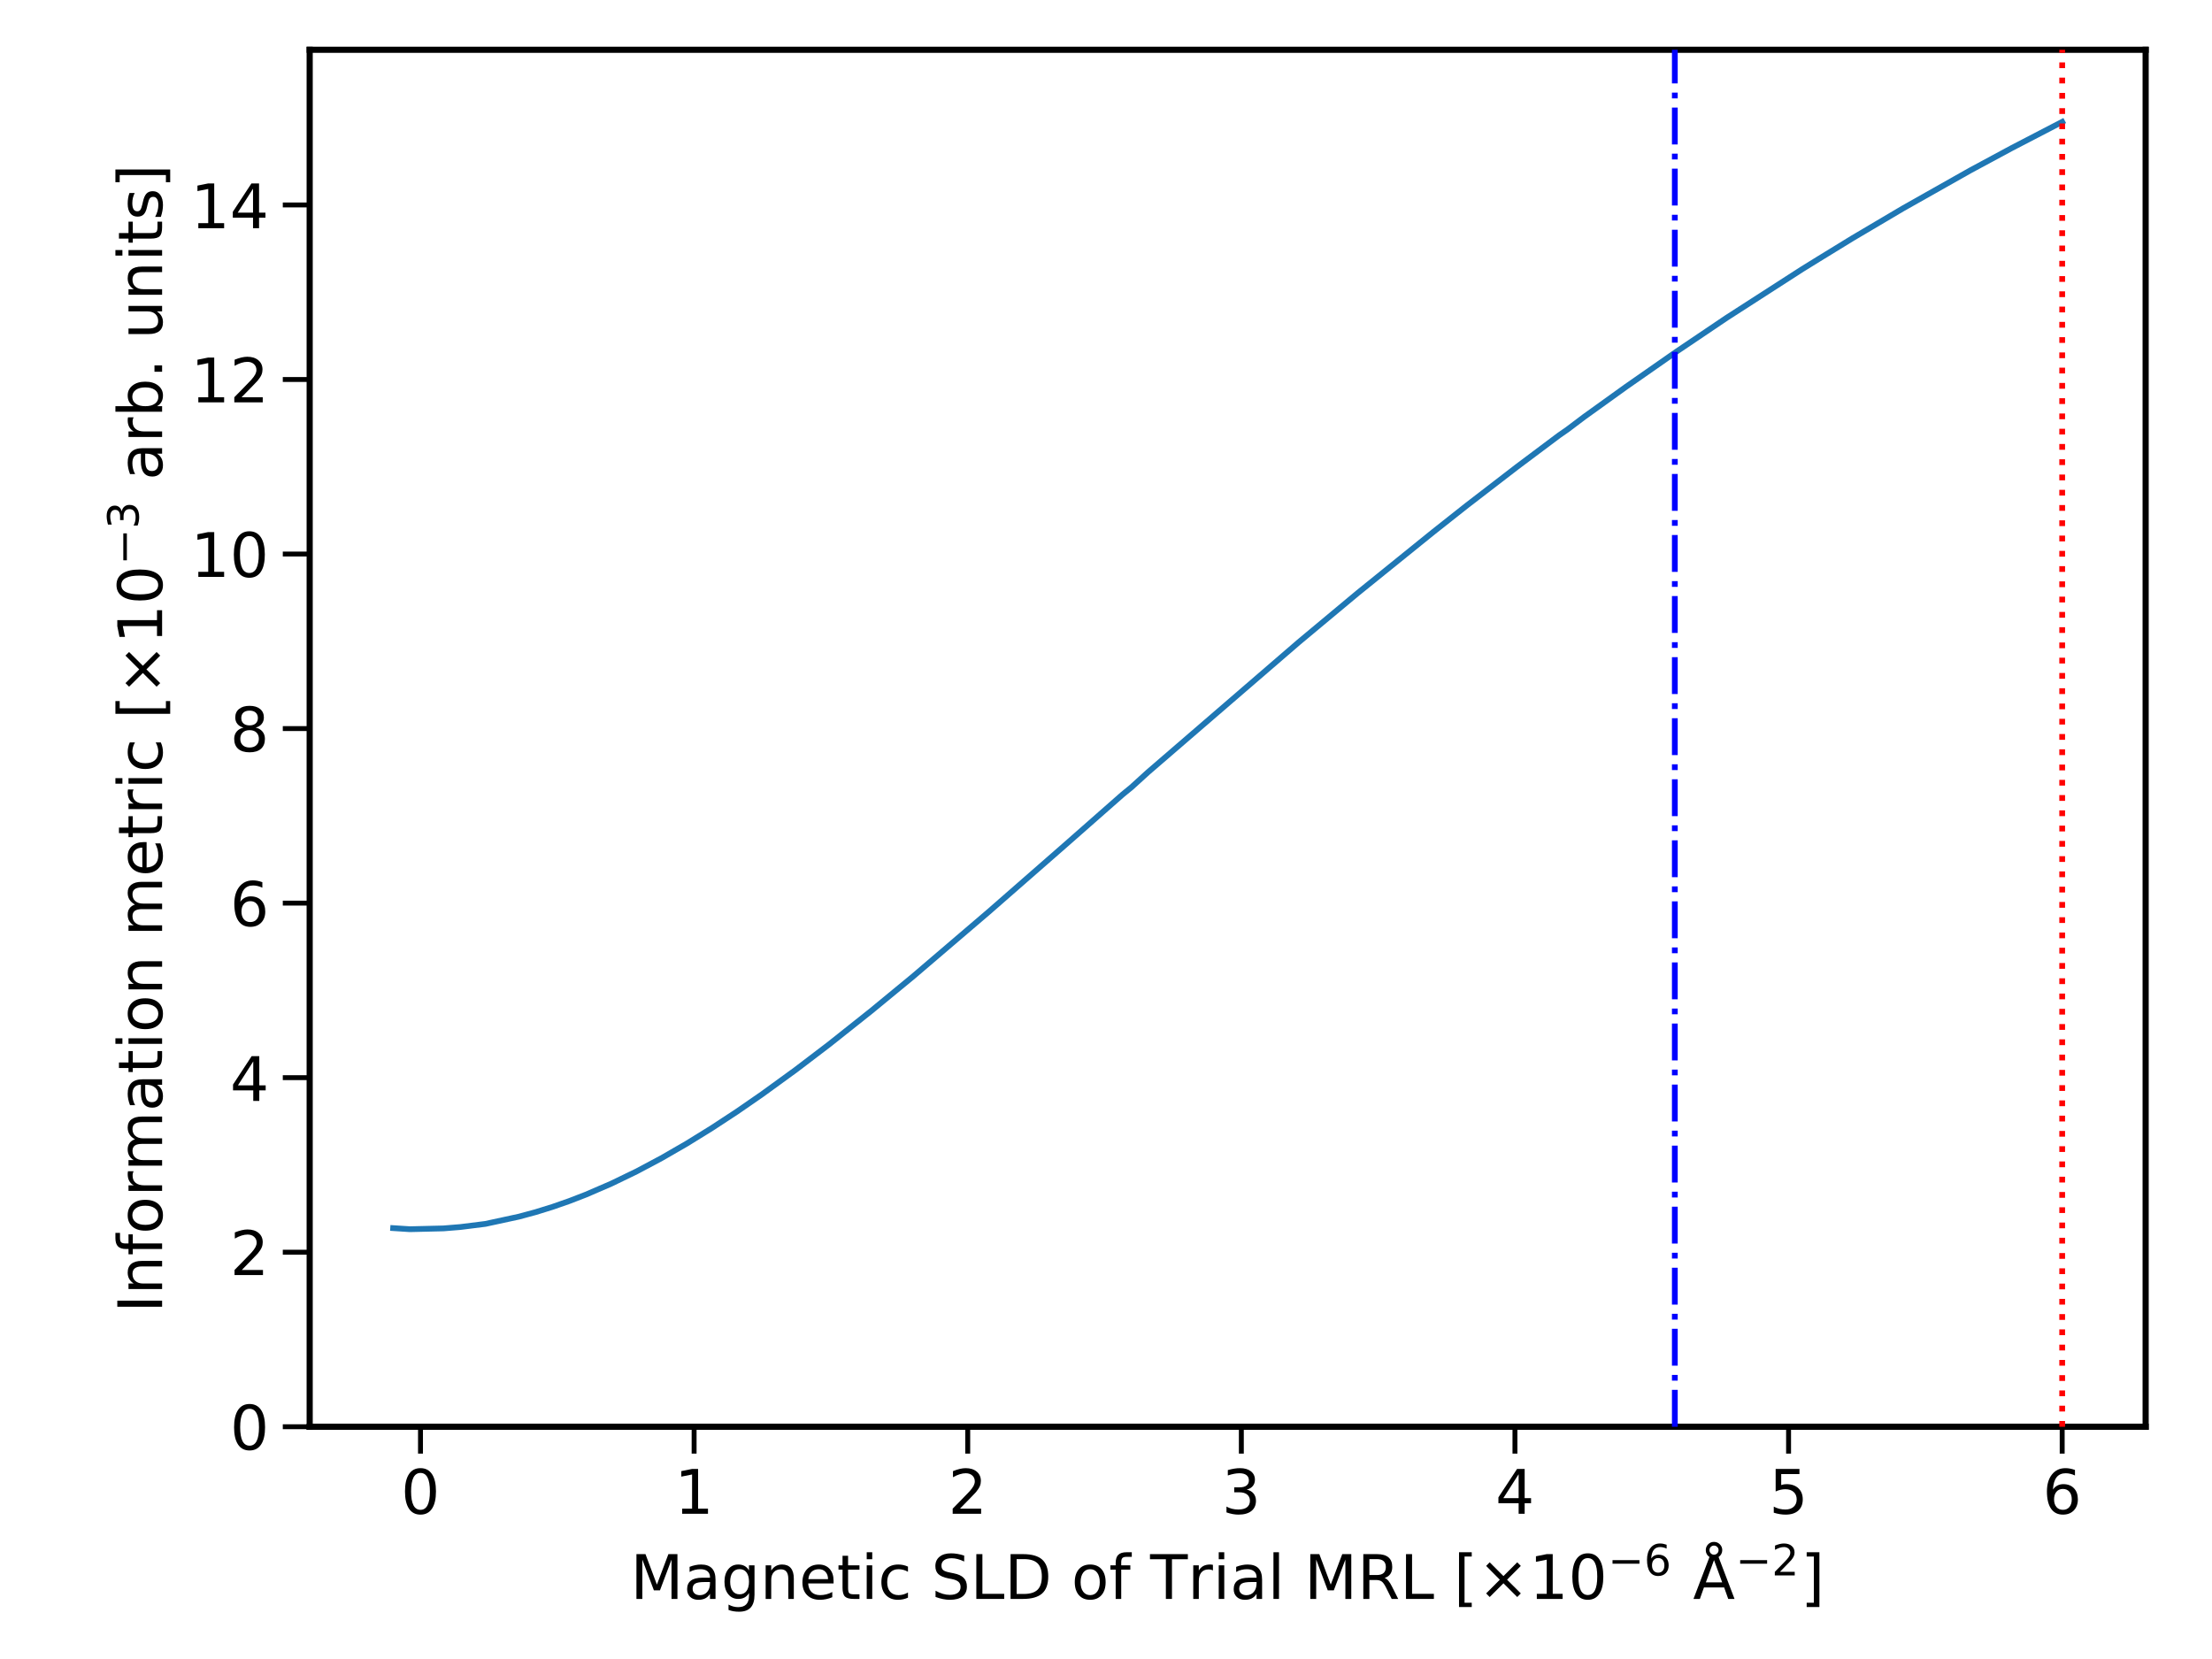
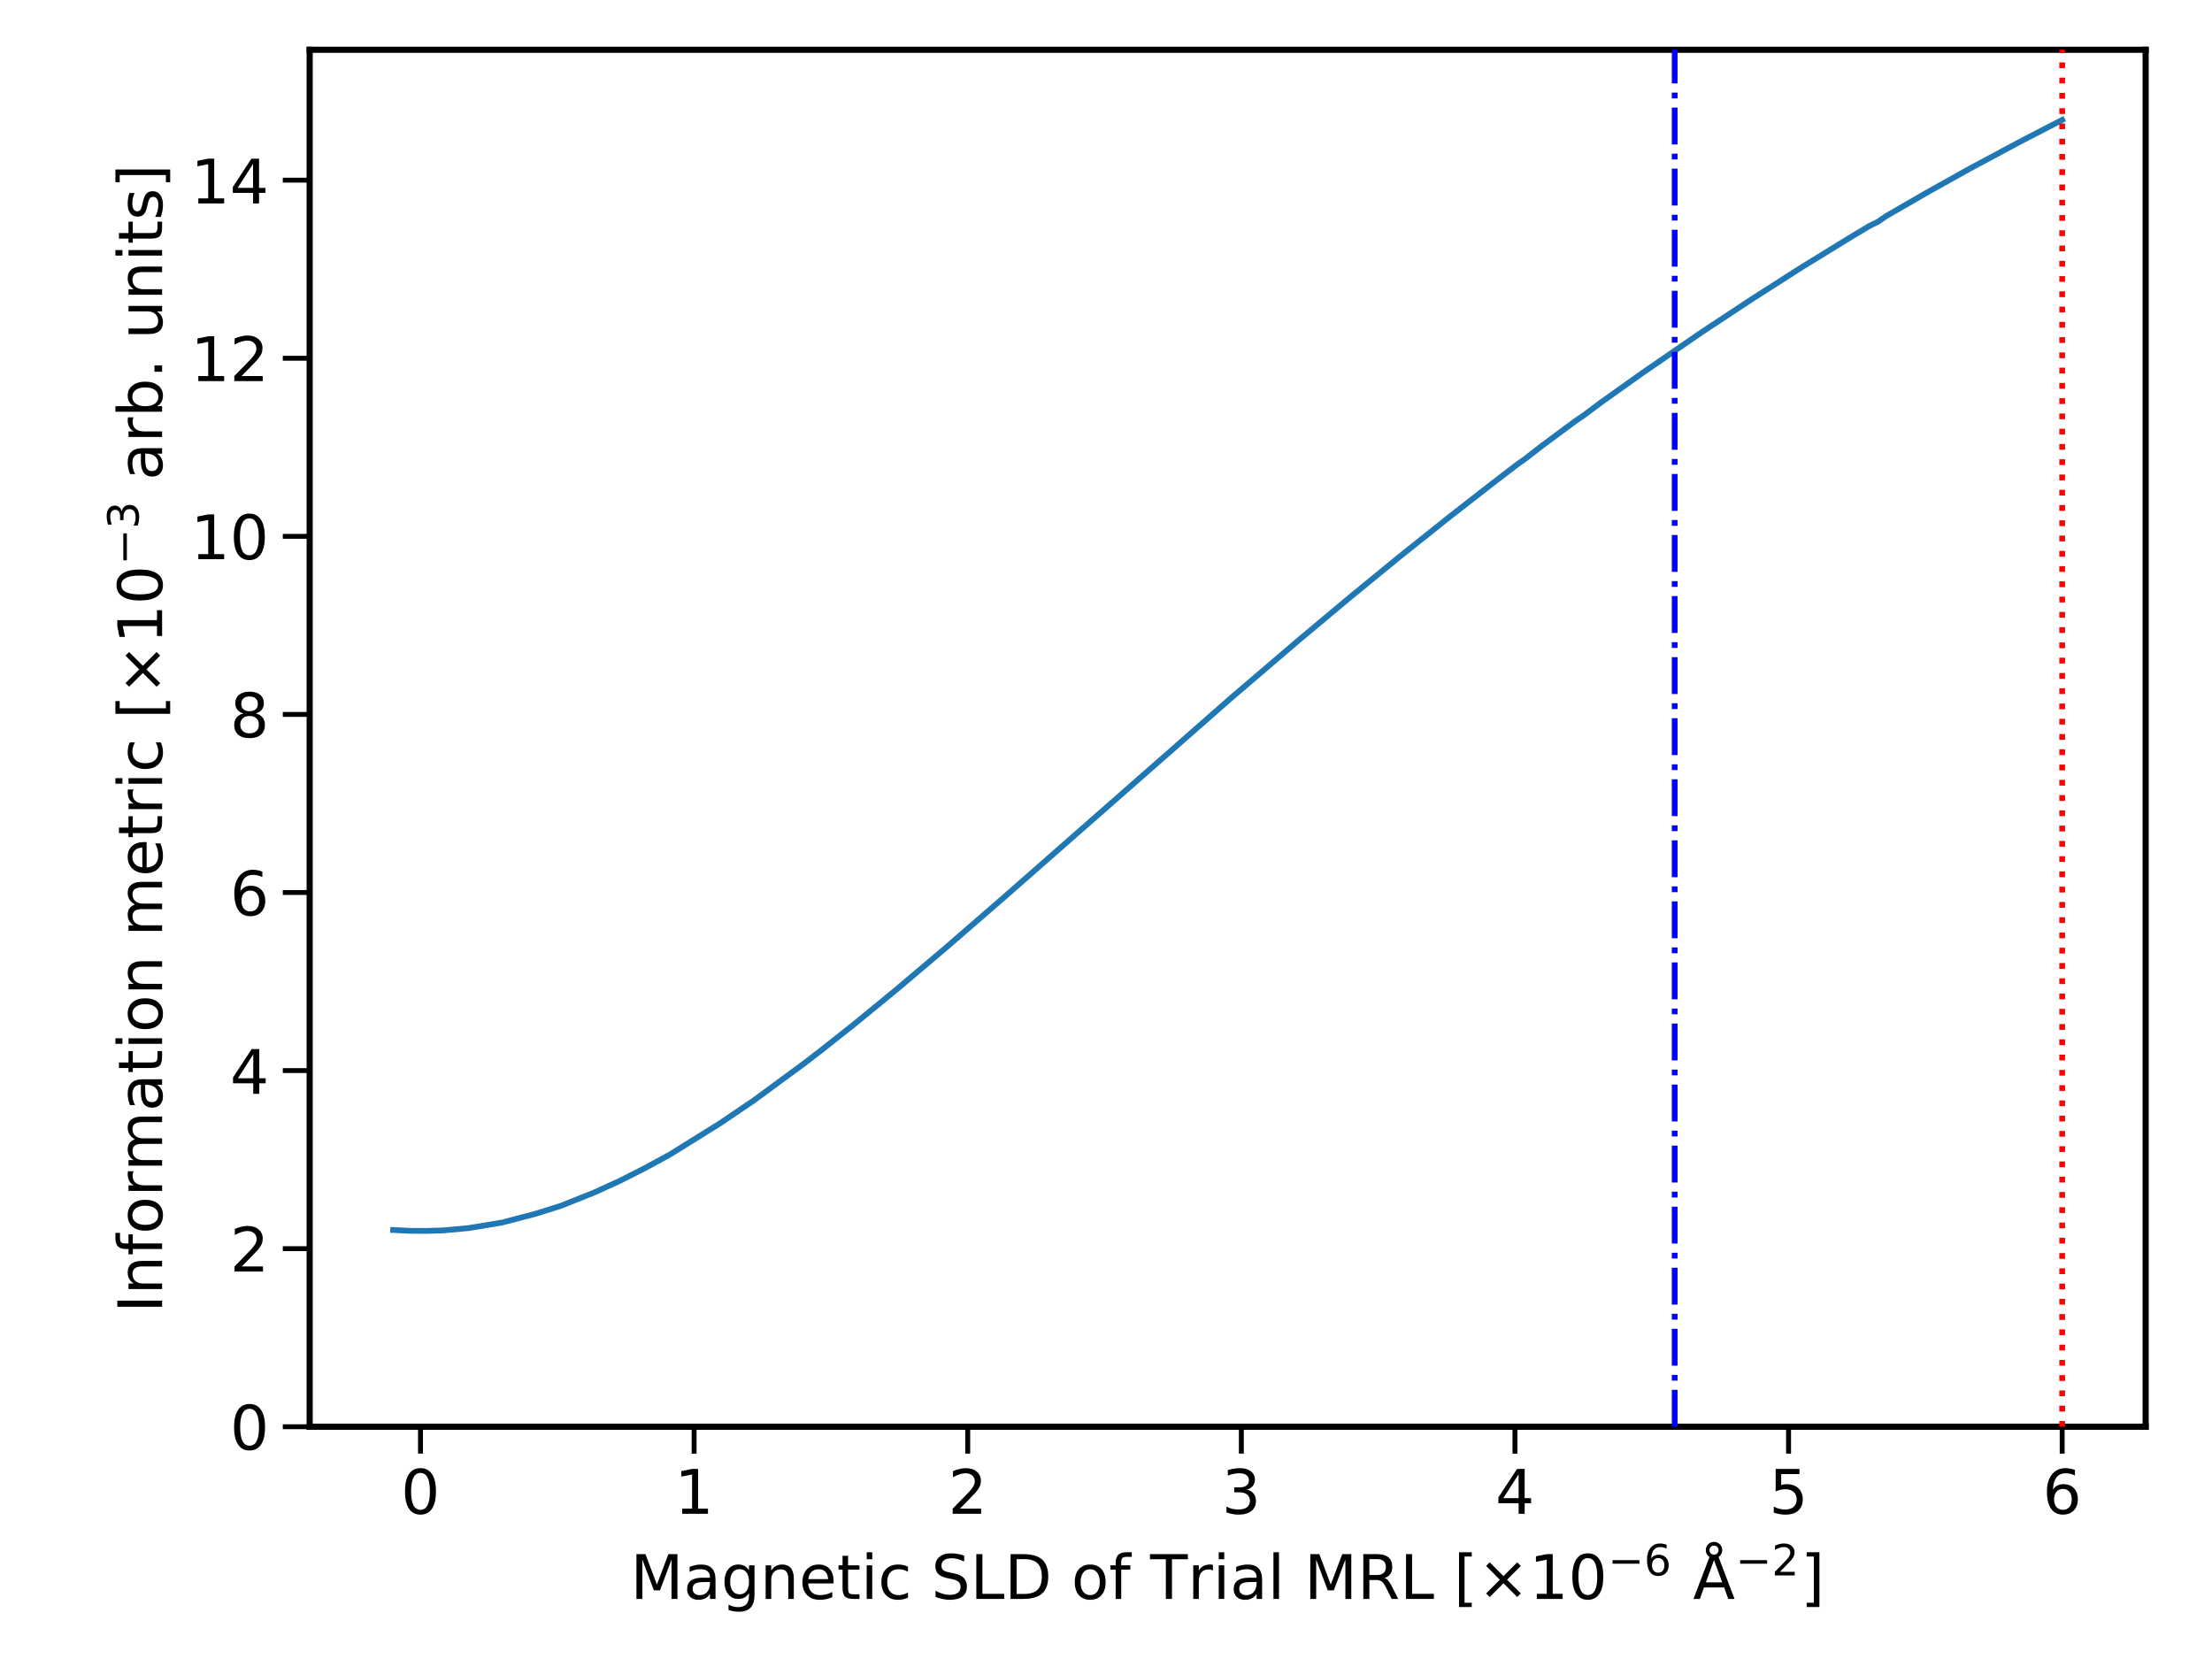
<svg xmlns="http://www.w3.org/2000/svg" xmlns:xlink="http://www.w3.org/1999/xlink" width="576pt" height="432pt" viewBox="0 0 576 432" version="1.1">
  <defs>
    <style type="text/css">*{stroke-linejoin: round; stroke-linecap: butt}</style>
  </defs>
  <g id="figure_1">
    <g id="patch_1">
      <path d="M 0 432  L 576 432  L 576 0  L 0 0  z " style="fill: #ffffff" />
    </g>
    <g id="axes_1">
      <g id="patch_2">
        <path d="M 80.64 371.52  L 558.72 371.52  L 558.72 12.96  L 80.64 12.96  z " style="fill: #ffffff" />
      </g>
      <g id="matplotlib.axis_1">
        <g id="xtick_1">
          <g id="line2d_1">
            <defs>
-               <path id="m0c35f24dda" d="M 0 0  L 0 7  " style="stroke: #000000; stroke-width: 1.28" />
+               <path id="mece6933385" d="M 0 0  L 0 7  " style="stroke: #000000; stroke-width: 1.28" />
            </defs>
            <g>
-               <use xlink:href="#m0c35f24dda" x="109.496" y="371.52" style="stroke: #000000; stroke-width: 1.28" />
+               <use xlink:href="#mece6933385" x="109.496" y="371.52" style="stroke: #000000; stroke-width: 1.28" />
            </g>
          </g>
          <g id="text_1">
            <g transform="translate(104.4058 394.1775) scale(0.16 -0.16)">
              <defs>
                <path id="DejaVuSans-30" d="M 2034 4250  Q 1547 4250 1301 3770  Q 1056 3291 1056 2328  Q 1056 1369 1301 889  Q 1547 409 2034 409  Q 2525 409 2770 889  Q 3016 1369 3016 2328  Q 3016 3291 2770 3770  Q 2525 4250 2034 4250  z M 2034 4750  Q 2819 4750 3233 4129  Q 3647 3509 3647 2328  Q 3647 1150 3233 529  Q 2819 -91 2034 -91  Q 1250 -91 836 529  Q 422 1150 422 2328  Q 422 3509 836 4129  Q 1250 4750 2034 4750  z " transform="scale(0.015625)" />
              </defs>
              <use xlink:href="#DejaVuSans-30" />
            </g>
          </g>
        </g>
        <g id="xtick_2">
          <g id="line2d_2">
            <g>
-               <use xlink:href="#m0c35f24dda" x="180.745" y="371.52" style="stroke: #000000; stroke-width: 1.28" />
+               <use xlink:href="#mece6933385" x="180.745" y="371.52" style="stroke: #000000; stroke-width: 1.28" />
            </g>
          </g>
          <g id="text_2">
            <g transform="translate(175.6547 394.1775) scale(0.16 -0.16)">
              <defs>
                <path id="DejaVuSans-31" d="M 794 531  L 1825 531  L 1825 4091  L 703 3866  L 703 4441  L 1819 4666  L 2450 4666  L 2450 531  L 3481 531  L 3481 0  L 794 0  L 794 531  z " transform="scale(0.015625)" />
              </defs>
              <use xlink:href="#DejaVuSans-31" />
            </g>
          </g>
        </g>
        <g id="xtick_3">
          <g id="line2d_3">
            <g>
-               <use xlink:href="#m0c35f24dda" x="251.994" y="371.52" style="stroke: #000000; stroke-width: 1.28" />
+               <use xlink:href="#mece6933385" x="251.994" y="371.52" style="stroke: #000000; stroke-width: 1.28" />
            </g>
          </g>
          <g id="text_3">
            <g transform="translate(246.9036 394.1775) scale(0.16 -0.16)">
              <defs>
                <path id="DejaVuSans-32" d="M 1228 531  L 3431 531  L 3431 0  L 469 0  L 469 531  Q 828 903 1448 1529  Q 2069 2156 2228 2338  Q 2531 2678 2651 2914  Q 2772 3150 2772 3378  Q 2772 3750 2511 3984  Q 2250 4219 1831 4219  Q 1534 4219 1204 4116  Q 875 4013 500 3803  L 500 4441  Q 881 4594 1212 4672  Q 1544 4750 1819 4750  Q 2544 4750 2975 4387  Q 3406 4025 3406 3419  Q 3406 3131 3298 2873  Q 3191 2616 2906 2266  Q 2828 2175 2409 1742  Q 1991 1309 1228 531  z " transform="scale(0.015625)" />
              </defs>
              <use xlink:href="#DejaVuSans-32" />
            </g>
          </g>
        </g>
        <g id="xtick_4">
          <g id="line2d_4">
            <g>
-               <use xlink:href="#m0c35f24dda" x="323.242" y="371.52" style="stroke: #000000; stroke-width: 1.28" />
+               <use xlink:href="#mece6933385" x="323.242" y="371.52" style="stroke: #000000; stroke-width: 1.28" />
            </g>
          </g>
          <g id="text_4">
            <g transform="translate(318.1524 394.1775) scale(0.16 -0.16)">
              <defs>
                <path id="DejaVuSans-33" d="M 2597 2516  Q 3050 2419 3304 2112  Q 3559 1806 3559 1356  Q 3559 666 3084 287  Q 2609 -91 1734 -91  Q 1441 -91 1130 -33  Q 819 25 488 141  L 488 750  Q 750 597 1062 519  Q 1375 441 1716 441  Q 2309 441 2620 675  Q 2931 909 2931 1356  Q 2931 1769 2642 2001  Q 2353 2234 1838 2234  L 1294 2234  L 1294 2753  L 1863 2753  Q 2328 2753 2575 2939  Q 2822 3125 2822 3475  Q 2822 3834 2567 4026  Q 2313 4219 1838 4219  Q 1578 4219 1281 4162  Q 984 4106 628 3988  L 628 4550  Q 988 4650 1302 4700  Q 1616 4750 1894 4750  Q 2613 4750 3031 4423  Q 3450 4097 3450 3541  Q 3450 3153 3228 2886  Q 3006 2619 2597 2516  z " transform="scale(0.015625)" />
              </defs>
              <use xlink:href="#DejaVuSans-33" />
            </g>
          </g>
        </g>
        <g id="xtick_5">
          <g id="line2d_5">
            <g>
-               <use xlink:href="#m0c35f24dda" x="394.491" y="371.52" style="stroke: #000000; stroke-width: 1.28" />
+               <use xlink:href="#mece6933385" x="394.491" y="371.52" style="stroke: #000000; stroke-width: 1.28" />
            </g>
          </g>
          <g id="text_5">
            <g transform="translate(389.4013 394.1775) scale(0.16 -0.16)">
              <defs>
                <path id="DejaVuSans-34" d="M 2419 4116  L 825 1625  L 2419 1625  L 2419 4116  z M 2253 4666  L 3047 4666  L 3047 1625  L 3713 1625  L 3713 1100  L 3047 1100  L 3047 0  L 2419 0  L 2419 1100  L 313 1100  L 313 1709  L 2253 4666  z " transform="scale(0.015625)" />
              </defs>
              <use xlink:href="#DejaVuSans-34" />
            </g>
          </g>
        </g>
        <g id="xtick_6">
          <g id="line2d_6">
            <g>
-               <use xlink:href="#m0c35f24dda" x="465.74" y="371.52" style="stroke: #000000; stroke-width: 1.28" />
+               <use xlink:href="#mece6933385" x="465.74" y="371.52" style="stroke: #000000; stroke-width: 1.28" />
            </g>
          </g>
          <g id="text_6">
            <g transform="translate(460.6502 394.1775) scale(0.16 -0.16)">
              <defs>
                <path id="DejaVuSans-35" d="M 691 4666  L 3169 4666  L 3169 4134  L 1269 4134  L 1269 2991  Q 1406 3038 1543 3061  Q 1681 3084 1819 3084  Q 2600 3084 3056 2656  Q 3513 2228 3513 1497  Q 3513 744 3044 326  Q 2575 -91 1722 -91  Q 1428 -91 1123 -41  Q 819 9 494 109  L 494 744  Q 775 591 1075 516  Q 1375 441 1709 441  Q 2250 441 2565 725  Q 2881 1009 2881 1497  Q 2881 1984 2565 2268  Q 2250 2553 1709 2553  Q 1456 2553 1204 2497  Q 953 2441 691 2322  L 691 4666  z " transform="scale(0.015625)" />
              </defs>
              <use xlink:href="#DejaVuSans-35" />
            </g>
          </g>
        </g>
        <g id="xtick_7">
          <g id="line2d_7">
            <g>
-               <use xlink:href="#m0c35f24dda" x="536.989" y="371.52" style="stroke: #000000; stroke-width: 1.28" />
+               <use xlink:href="#mece6933385" x="536.989" y="371.52" style="stroke: #000000; stroke-width: 1.28" />
            </g>
          </g>
          <g id="text_7">
            <g transform="translate(531.8991 394.1775) scale(0.16 -0.16)">
              <defs>
                <path id="DejaVuSans-36" d="M 2113 2584  Q 1688 2584 1439 2293  Q 1191 2003 1191 1497  Q 1191 994 1439 701  Q 1688 409 2113 409  Q 2538 409 2786 701  Q 3034 994 3034 1497  Q 3034 2003 2786 2293  Q 2538 2584 2113 2584  z M 3366 4563  L 3366 3988  Q 3128 4100 2886 4159  Q 2644 4219 2406 4219  Q 1781 4219 1451 3797  Q 1122 3375 1075 2522  Q 1259 2794 1537 2939  Q 1816 3084 2150 3084  Q 2853 3084 3261 2657  Q 3669 2231 3669 1497  Q 3669 778 3244 343  Q 2819 -91 2113 -91  Q 1303 -91 875 529  Q 447 1150 447 2328  Q 447 3434 972 4092  Q 1497 4750 2381 4750  Q 2619 4750 2861 4703  Q 3103 4656 3366 4563  z " transform="scale(0.015625)" />
              </defs>
              <use xlink:href="#DejaVuSans-36" />
            </g>
          </g>
        </g>
        <g id="text_8">
          <g transform="translate(164.16 416.385) scale(0.16 -0.16)">
            <defs>
              <path id="DejaVuSans-4d" d="M 628 4666  L 1569 4666  L 2759 1491  L 3956 4666  L 4897 4666  L 4897 0  L 4281 0  L 4281 4097  L 3078 897  L 2444 897  L 1241 4097  L 1241 0  L 628 0  L 628 4666  z " transform="scale(0.015625)" />
              <path id="DejaVuSans-61" d="M 2194 1759  Q 1497 1759 1228 1600  Q 959 1441 959 1056  Q 959 750 1161 570  Q 1363 391 1709 391  Q 2188 391 2477 730  Q 2766 1069 2766 1631  L 2766 1759  L 2194 1759  z M 3341 1997  L 3341 0  L 2766 0  L 2766 531  Q 2569 213 2275 61  Q 1981 -91 1556 -91  Q 1019 -91 701 211  Q 384 513 384 1019  Q 384 1609 779 1909  Q 1175 2209 1959 2209  L 2766 2209  L 2766 2266  Q 2766 2663 2505 2880  Q 2244 3097 1772 3097  Q 1472 3097 1187 3025  Q 903 2953 641 2809  L 641 3341  Q 956 3463 1253 3523  Q 1550 3584 1831 3584  Q 2591 3584 2966 3190  Q 3341 2797 3341 1997  z " transform="scale(0.015625)" />
              <path id="DejaVuSans-67" d="M 2906 1791  Q 2906 2416 2648 2759  Q 2391 3103 1925 3103  Q 1463 3103 1205 2759  Q 947 2416 947 1791  Q 947 1169 1205 825  Q 1463 481 1925 481  Q 2391 481 2648 825  Q 2906 1169 2906 1791  z M 3481 434  Q 3481 -459 3084 -895  Q 2688 -1331 1869 -1331  Q 1566 -1331 1297 -1286  Q 1028 -1241 775 -1147  L 775 -588  Q 1028 -725 1275 -790  Q 1522 -856 1778 -856  Q 2344 -856 2625 -561  Q 2906 -266 2906 331  L 2906 616  Q 2728 306 2450 153  Q 2172 0 1784 0  Q 1141 0 747 490  Q 353 981 353 1791  Q 353 2603 747 3093  Q 1141 3584 1784 3584  Q 2172 3584 2450 3431  Q 2728 3278 2906 2969  L 2906 3500  L 3481 3500  L 3481 434  z " transform="scale(0.015625)" />
              <path id="DejaVuSans-6e" d="M 3513 2113  L 3513 0  L 2938 0  L 2938 2094  Q 2938 2591 2744 2837  Q 2550 3084 2163 3084  Q 1697 3084 1428 2787  Q 1159 2491 1159 1978  L 1159 0  L 581 0  L 581 3500  L 1159 3500  L 1159 2956  Q 1366 3272 1645 3428  Q 1925 3584 2291 3584  Q 2894 3584 3203 3211  Q 3513 2838 3513 2113  z " transform="scale(0.015625)" />
              <path id="DejaVuSans-65" d="M 3597 1894  L 3597 1613  L 953 1613  Q 991 1019 1311 708  Q 1631 397 2203 397  Q 2534 397 2845 478  Q 3156 559 3463 722  L 3463 178  Q 3153 47 2828 -22  Q 2503 -91 2169 -91  Q 1331 -91 842 396  Q 353 884 353 1716  Q 353 2575 817 3079  Q 1281 3584 2069 3584  Q 2775 3584 3186 3129  Q 3597 2675 3597 1894  z M 3022 2063  Q 3016 2534 2758 2815  Q 2500 3097 2075 3097  Q 1594 3097 1305 2825  Q 1016 2553 972 2059  L 3022 2063  z " transform="scale(0.015625)" />
              <path id="DejaVuSans-74" d="M 1172 4494  L 1172 3500  L 2356 3500  L 2356 3053  L 1172 3053  L 1172 1153  Q 1172 725 1289 603  Q 1406 481 1766 481  L 2356 481  L 2356 0  L 1766 0  Q 1100 0 847 248  Q 594 497 594 1153  L 594 3053  L 172 3053  L 172 3500  L 594 3500  L 594 4494  L 1172 4494  z " transform="scale(0.015625)" />
              <path id="DejaVuSans-69" d="M 603 3500  L 1178 3500  L 1178 0  L 603 0  L 603 3500  z M 603 4863  L 1178 4863  L 1178 4134  L 603 4134  L 603 4863  z " transform="scale(0.015625)" />
              <path id="DejaVuSans-63" d="M 3122 3366  L 3122 2828  Q 2878 2963 2633 3030  Q 2388 3097 2138 3097  Q 1578 3097 1268 2742  Q 959 2388 959 1747  Q 959 1106 1268 751  Q 1578 397 2138 397  Q 2388 397 2633 464  Q 2878 531 3122 666  L 3122 134  Q 2881 22 2623 -34  Q 2366 -91 2075 -91  Q 1284 -91 818 406  Q 353 903 353 1747  Q 353 2603 823 3093  Q 1294 3584 2113 3584  Q 2378 3584 2631 3529  Q 2884 3475 3122 3366  z " transform="scale(0.015625)" />
              <path id="DejaVuSans-20" transform="scale(0.015625)" />
              <path id="DejaVuSans-53" d="M 3425 4513  L 3425 3897  Q 3066 4069 2747 4153  Q 2428 4238 2131 4238  Q 1616 4238 1336 4038  Q 1056 3838 1056 3469  Q 1056 3159 1242 3001  Q 1428 2844 1947 2747  L 2328 2669  Q 3034 2534 3370 2195  Q 3706 1856 3706 1288  Q 3706 609 3251 259  Q 2797 -91 1919 -91  Q 1588 -91 1214 -16  Q 841 59 441 206  L 441 856  Q 825 641 1194 531  Q 1563 422 1919 422  Q 2459 422 2753 634  Q 3047 847 3047 1241  Q 3047 1584 2836 1778  Q 2625 1972 2144 2069  L 1759 2144  Q 1053 2284 737 2584  Q 422 2884 422 3419  Q 422 4038 858 4394  Q 1294 4750 2059 4750  Q 2388 4750 2728 4690  Q 3069 4631 3425 4513  z " transform="scale(0.015625)" />
              <path id="DejaVuSans-4c" d="M 628 4666  L 1259 4666  L 1259 531  L 3531 531  L 3531 0  L 628 0  L 628 4666  z " transform="scale(0.015625)" />
              <path id="DejaVuSans-44" d="M 1259 4147  L 1259 519  L 2022 519  Q 2988 519 3436 956  Q 3884 1394 3884 2338  Q 3884 3275 3436 3711  Q 2988 4147 2022 4147  L 1259 4147  z M 628 4666  L 1925 4666  Q 3281 4666 3915 4102  Q 4550 3538 4550 2338  Q 4550 1131 3912 565  Q 3275 0 1925 0  L 628 0  L 628 4666  z " transform="scale(0.015625)" />
              <path id="DejaVuSans-6f" d="M 1959 3097  Q 1497 3097 1228 2736  Q 959 2375 959 1747  Q 959 1119 1226 758  Q 1494 397 1959 397  Q 2419 397 2687 759  Q 2956 1122 2956 1747  Q 2956 2369 2687 2733  Q 2419 3097 1959 3097  z M 1959 3584  Q 2709 3584 3137 3096  Q 3566 2609 3566 1747  Q 3566 888 3137 398  Q 2709 -91 1959 -91  Q 1206 -91 779 398  Q 353 888 353 1747  Q 353 2609 779 3096  Q 1206 3584 1959 3584  z " transform="scale(0.015625)" />
              <path id="DejaVuSans-66" d="M 2375 4863  L 2375 4384  L 1825 4384  Q 1516 4384 1395 4259  Q 1275 4134 1275 3809  L 1275 3500  L 2222 3500  L 2222 3053  L 1275 3053  L 1275 0  L 697 0  L 697 3053  L 147 3053  L 147 3500  L 697 3500  L 697 3744  Q 697 4328 969 4595  Q 1241 4863 1831 4863  L 2375 4863  z " transform="scale(0.015625)" />
              <path id="DejaVuSans-54" d="M -19 4666  L 3928 4666  L 3928 4134  L 2272 4134  L 2272 0  L 1638 0  L 1638 4134  L -19 4134  L -19 4666  z " transform="scale(0.015625)" />
              <path id="DejaVuSans-72" d="M 2631 2963  Q 2534 3019 2420 3045  Q 2306 3072 2169 3072  Q 1681 3072 1420 2755  Q 1159 2438 1159 1844  L 1159 0  L 581 0  L 581 3500  L 1159 3500  L 1159 2956  Q 1341 3275 1631 3429  Q 1922 3584 2338 3584  Q 2397 3584 2469 3576  Q 2541 3569 2628 3553  L 2631 2963  z " transform="scale(0.015625)" />
              <path id="DejaVuSans-6c" d="M 603 4863  L 1178 4863  L 1178 0  L 603 0  L 603 4863  z " transform="scale(0.015625)" />
              <path id="DejaVuSans-52" d="M 2841 2188  Q 3044 2119 3236 1894  Q 3428 1669 3622 1275  L 4263 0  L 3584 0  L 2988 1197  Q 2756 1666 2539 1819  Q 2322 1972 1947 1972  L 1259 1972  L 1259 0  L 628 0  L 628 4666  L 2053 4666  Q 2853 4666 3247 4331  Q 3641 3997 3641 3322  Q 3641 2881 3436 2590  Q 3231 2300 2841 2188  z M 1259 4147  L 1259 2491  L 2053 2491  Q 2509 2491 2742 2702  Q 2975 2913 2975 3322  Q 2975 3731 2742 3939  Q 2509 4147 2053 4147  L 1259 4147  z " transform="scale(0.015625)" />
              <path id="DejaVuSans-5b" d="M 550 4863  L 1875 4863  L 1875 4416  L 1125 4416  L 1125 -397  L 1875 -397  L 1875 -844  L 550 -844  L 550 4863  z " transform="scale(0.015625)" />
              <path id="DejaVuSans-d7" d="M 4488 3438  L 3059 2003  L 4488 575  L 4116 197  L 2681 1631  L 1247 197  L 878 575  L 2303 2003  L 878 3438  L 1247 3816  L 2681 2381  L 4116 3816  L 4488 3438  z " transform="scale(0.015625)" />
              <path id="DejaVuSans-2212" d="M 678 2272  L 4684 2272  L 4684 1741  L 678 1741  L 678 2272  z " transform="scale(0.015625)" />
              <path id="DejaVuSans-c5" d="M 2663 5081  Q 2663 5278 2523 5417  Q 2384 5556 2188 5556  Q 1988 5556 1852 5420  Q 1716 5284 1716 5081  Q 1716 4884 1853 4746  Q 1991 4609 2188 4609  Q 2384 4609 2523 4746  Q 2663 4884 2663 5081  z M 2188 4044  L 1338 1722  L 3041 1722  L 2188 4044  z M 1716 4366  Q 1525 4494 1428 4673  Q 1331 4853 1331 5081  Q 1331 5441 1579 5691  Q 1828 5941 2188 5941  Q 2544 5941 2795 5689  Q 3047 5438 3047 5081  Q 3047 4863 2948 4678  Q 2850 4494 2663 4366  L 4325 0  L 3669 0  L 3244 1197  L 1141 1197  L 716 0  L 50 0  L 1716 4366  z " transform="scale(0.015625)" />
              <path id="DejaVuSans-5d" d="M 1947 4863  L 1947 -844  L 622 -844  L 622 -397  L 1369 -397  L 1369 4416  L 622 4416  L 622 4863  L 1947 4863  z " transform="scale(0.015625)" />
            </defs>
            <use xlink:href="#DejaVuSans-4d" transform="translate(0 0.171875)" />
            <use xlink:href="#DejaVuSans-61" transform="translate(86.2793 0.171875)" />
            <use xlink:href="#DejaVuSans-67" transform="translate(147.5586 0.171875)" />
            <use xlink:href="#DejaVuSans-6e" transform="translate(211.0352 0.171875)" />
            <use xlink:href="#DejaVuSans-65" transform="translate(274.4141 0.171875)" />
            <use xlink:href="#DejaVuSans-74" transform="translate(335.9375 0.171875)" />
            <use xlink:href="#DejaVuSans-69" transform="translate(375.1465 0.171875)" />
            <use xlink:href="#DejaVuSans-63" transform="translate(402.9297 0.171875)" />
            <use xlink:href="#DejaVuSans-20" transform="translate(457.9102 0.171875)" />
            <use xlink:href="#DejaVuSans-53" transform="translate(489.6973 0.171875)" />
            <use xlink:href="#DejaVuSans-4c" transform="translate(553.1738 0.171875)" />
            <use xlink:href="#DejaVuSans-44" transform="translate(608.8867 0.171875)" />
            <use xlink:href="#DejaVuSans-20" transform="translate(685.8887 0.171875)" />
            <use xlink:href="#DejaVuSans-6f" transform="translate(717.6758 0.171875)" />
            <use xlink:href="#DejaVuSans-66" transform="translate(778.8574 0.171875)" />
            <use xlink:href="#DejaVuSans-20" transform="translate(814.0625 0.171875)" />
            <use xlink:href="#DejaVuSans-54" transform="translate(845.8496 0.171875)" />
            <use xlink:href="#DejaVuSans-72" transform="translate(906.9336 0.171875)" />
            <use xlink:href="#DejaVuSans-69" transform="translate(948.0469 0.171875)" />
            <use xlink:href="#DejaVuSans-61" transform="translate(975.8301 0.171875)" />
            <use xlink:href="#DejaVuSans-6c" transform="translate(1037.109 0.171875)" />
            <use xlink:href="#DejaVuSans-20" transform="translate(1064.893 0.171875)" />
            <use xlink:href="#DejaVuSans-4d" transform="translate(1096.68 0.171875)" />
            <use xlink:href="#DejaVuSans-52" transform="translate(1182.959 0.171875)" />
            <use xlink:href="#DejaVuSans-4c" transform="translate(1252.441 0.171875)" />
            <use xlink:href="#DejaVuSans-20" transform="translate(1308.154 0.171875)" />
            <use xlink:href="#DejaVuSans-5b" transform="translate(1339.941 0.171875)" />
            <use xlink:href="#DejaVuSans-d7" transform="translate(1378.955 0.171875)" />
            <use xlink:href="#DejaVuSans-31" transform="translate(1462.744 0.171875)" />
            <use xlink:href="#DejaVuSans-30" transform="translate(1526.367 0.171875)" />
            <use xlink:href="#DejaVuSans-2212" transform="translate(1590.947 38.45312) scale(0.7)" />
            <use xlink:href="#DejaVuSans-36" transform="translate(1649.6 38.45312) scale(0.7)" />
            <use xlink:href="#DejaVuSans-c5" transform="translate(1729.34 0.171875)" />
            <use xlink:href="#DejaVuSans-2212" transform="translate(1798.706 38.45312) scale(0.7)" />
            <use xlink:href="#DejaVuSans-32" transform="translate(1857.358 38.45312) scale(0.7)" />
            <use xlink:href="#DejaVuSans-5d" transform="translate(1904.629 0.171875)" />
          </g>
        </g>
      </g>
      <g id="matplotlib.axis_2">
        <g id="ytick_1">
          <g id="line2d_8">
            <defs>
-               <path id="m76f489fe43" d="M 0 0  L -7 0  " style="stroke: #000000; stroke-width: 1.28" />
+               <path id="m2c14ba2852" d="M 0 0  L -7 0  " style="stroke: #000000; stroke-width: 1.28" />
            </defs>
            <g>
-               <use xlink:href="#m76f489fe43" x="80.64" y="371.52" style="stroke: #000000; stroke-width: 1.28" />
+               <use xlink:href="#m2c14ba2852" x="80.64" y="371.52" style="stroke: #000000; stroke-width: 1.28" />
            </g>
          </g>
          <g id="text_9">
            <g transform="translate(59.9 377.5987) scale(0.16 -0.16)">
              <use xlink:href="#DejaVuSans-30" transform="translate(0 0.78125)" />
            </g>
          </g>
        </g>
        <g id="ytick_2">
          <g id="line2d_9">
            <g>
-               <use xlink:href="#m76f489fe43" x="80.64" y="326.07" style="stroke: #000000; stroke-width: 1.28" />
+               <use xlink:href="#m2c14ba2852" x="80.64" y="325.148" style="stroke: #000000; stroke-width: 1.28" />
            </g>
          </g>
          <g id="text_10">
-             <g transform="translate(59.9 332.1484) scale(0.16 -0.16)">
+             <g transform="translate(59.9 331.2264) scale(0.16 -0.16)">
              <use xlink:href="#DejaVuSans-32" transform="translate(0 0.78125)" />
            </g>
          </g>
        </g>
        <g id="ytick_3">
          <g id="line2d_10">
            <g>
-               <use xlink:href="#m76f489fe43" x="80.64" y="280.619" style="stroke: #000000; stroke-width: 1.28" />
+               <use xlink:href="#m2c14ba2852" x="80.64" y="278.775" style="stroke: #000000; stroke-width: 1.28" />
            </g>
          </g>
          <g id="text_11">
-             <g transform="translate(59.9 286.6981) scale(0.16 -0.16)">
+             <g transform="translate(59.9 284.8541) scale(0.16 -0.16)">
              <use xlink:href="#DejaVuSans-34" transform="translate(0 0.09375)" />
            </g>
          </g>
        </g>
        <g id="ytick_4">
          <g id="line2d_11">
            <g>
-               <use xlink:href="#m76f489fe43" x="80.64" y="235.169" style="stroke: #000000; stroke-width: 1.28" />
+               <use xlink:href="#m2c14ba2852" x="80.64" y="232.403" style="stroke: #000000; stroke-width: 1.28" />
            </g>
          </g>
          <g id="text_12">
-             <g transform="translate(59.9 241.2478) scale(0.16 -0.16)">
+             <g transform="translate(59.9 238.4818) scale(0.16 -0.16)">
              <use xlink:href="#DejaVuSans-36" transform="translate(0 0.78125)" />
            </g>
          </g>
        </g>
        <g id="ytick_5">
          <g id="line2d_12">
            <g>
-               <use xlink:href="#m76f489fe43" x="80.64" y="189.719" style="stroke: #000000; stroke-width: 1.28" />
+               <use xlink:href="#m2c14ba2852" x="80.64" y="186.031" style="stroke: #000000; stroke-width: 1.28" />
            </g>
          </g>
          <g id="text_13">
-             <g transform="translate(59.9 195.7975) scale(0.16 -0.16)">
+             <g transform="translate(59.9 192.1095) scale(0.16 -0.16)">
              <defs>
                <path id="DejaVuSans-38" d="M 2034 2216  Q 1584 2216 1326 1975  Q 1069 1734 1069 1313  Q 1069 891 1326 650  Q 1584 409 2034 409  Q 2484 409 2743 651  Q 3003 894 3003 1313  Q 3003 1734 2745 1975  Q 2488 2216 2034 2216  z M 1403 2484  Q 997 2584 770 2862  Q 544 3141 544 3541  Q 544 4100 942 4425  Q 1341 4750 2034 4750  Q 2731 4750 3128 4425  Q 3525 4100 3525 3541  Q 3525 3141 3298 2862  Q 3072 2584 2669 2484  Q 3125 2378 3379 2068  Q 3634 1759 3634 1313  Q 3634 634 3220 271  Q 2806 -91 2034 -91  Q 1263 -91 848 271  Q 434 634 434 1313  Q 434 1759 690 2068  Q 947 2378 1403 2484  z M 1172 3481  Q 1172 3119 1398 2916  Q 1625 2713 2034 2713  Q 2441 2713 2670 2916  Q 2900 3119 2900 3481  Q 2900 3844 2670 4047  Q 2441 4250 2034 4250  Q 1625 4250 1398 4047  Q 1172 3844 1172 3481  z " transform="scale(0.015625)" />
              </defs>
              <use xlink:href="#DejaVuSans-38" transform="translate(0 0.78125)" />
            </g>
          </g>
        </g>
        <g id="ytick_6">
          <g id="line2d_13">
            <g>
-               <use xlink:href="#m76f489fe43" x="80.64" y="144.268" style="stroke: #000000; stroke-width: 1.28" />
+               <use xlink:href="#m2c14ba2852" x="80.64" y="139.658" style="stroke: #000000; stroke-width: 1.28" />
            </g>
          </g>
          <g id="text_14">
-             <g transform="translate(49.66 150.3472) scale(0.16 -0.16)">
+             <g transform="translate(49.66 145.7372) scale(0.16 -0.16)">
              <use xlink:href="#DejaVuSans-31" transform="translate(0 0.78125)" />
              <use xlink:href="#DejaVuSans-30" transform="translate(63.62305 0.78125)" />
            </g>
          </g>
        </g>
        <g id="ytick_7">
          <g id="line2d_14">
            <g>
-               <use xlink:href="#m76f489fe43" x="80.64" y="98.818" style="stroke: #000000; stroke-width: 1.28" />
+               <use xlink:href="#m2c14ba2852" x="80.64" y="93.286" style="stroke: #000000; stroke-width: 1.28" />
            </g>
          </g>
          <g id="text_15">
-             <g transform="translate(49.66 104.8969) scale(0.16 -0.16)">
+             <g transform="translate(49.66 99.36488) scale(0.16 -0.16)">
              <use xlink:href="#DejaVuSans-31" transform="translate(0 0.78125)" />
              <use xlink:href="#DejaVuSans-32" transform="translate(63.62305 0.78125)" />
            </g>
          </g>
        </g>
        <g id="ytick_8">
          <g id="line2d_15">
            <g>
-               <use xlink:href="#m76f489fe43" x="80.64" y="53.368" style="stroke: #000000; stroke-width: 1.28" />
+               <use xlink:href="#m2c14ba2852" x="80.64" y="46.914" style="stroke: #000000; stroke-width: 1.28" />
            </g>
          </g>
          <g id="text_16">
-             <g transform="translate(49.66 59.44657) scale(0.16 -0.16)">
+             <g transform="translate(49.66 52.99256) scale(0.16 -0.16)">
              <use xlink:href="#DejaVuSans-31" transform="translate(0 0.09375)" />
              <use xlink:href="#DejaVuSans-34" transform="translate(63.62305 0.09375)" />
            </g>
          </g>
        </g>
        <g id="text_17">
          <g transform="translate(42.3325 341.84) rotate(-90) scale(0.16 -0.16)">
            <defs>
              <path id="DejaVuSans-49" d="M 628 4666  L 1259 4666  L 1259 0  L 628 0  L 628 4666  z " transform="scale(0.015625)" />
              <path id="DejaVuSans-6d" d="M 3328 2828  Q 3544 3216 3844 3400  Q 4144 3584 4550 3584  Q 5097 3584 5394 3201  Q 5691 2819 5691 2113  L 5691 0  L 5113 0  L 5113 2094  Q 5113 2597 4934 2840  Q 4756 3084 4391 3084  Q 3944 3084 3684 2787  Q 3425 2491 3425 1978  L 3425 0  L 2847 0  L 2847 2094  Q 2847 2600 2669 2842  Q 2491 3084 2119 3084  Q 1678 3084 1418 2786  Q 1159 2488 1159 1978  L 1159 0  L 581 0  L 581 3500  L 1159 3500  L 1159 2956  Q 1356 3278 1631 3431  Q 1906 3584 2284 3584  Q 2666 3584 2933 3390  Q 3200 3197 3328 2828  z " transform="scale(0.015625)" />
              <path id="DejaVuSans-62" d="M 3116 1747  Q 3116 2381 2855 2742  Q 2594 3103 2138 3103  Q 1681 3103 1420 2742  Q 1159 2381 1159 1747  Q 1159 1113 1420 752  Q 1681 391 2138 391  Q 2594 391 2855 752  Q 3116 1113 3116 1747  z M 1159 2969  Q 1341 3281 1617 3432  Q 1894 3584 2278 3584  Q 2916 3584 3314 3078  Q 3713 2572 3713 1747  Q 3713 922 3314 415  Q 2916 -91 2278 -91  Q 1894 -91 1617 61  Q 1341 213 1159 525  L 1159 0  L 581 0  L 581 4863  L 1159 4863  L 1159 2969  z " transform="scale(0.015625)" />
              <path id="DejaVuSans-2e" d="M 684 794  L 1344 794  L 1344 0  L 684 0  L 684 794  z " transform="scale(0.015625)" />
              <path id="DejaVuSans-75" d="M 544 1381  L 544 3500  L 1119 3500  L 1119 1403  Q 1119 906 1312 657  Q 1506 409 1894 409  Q 2359 409 2629 706  Q 2900 1003 2900 1516  L 2900 3500  L 3475 3500  L 3475 0  L 2900 0  L 2900 538  Q 2691 219 2414 64  Q 2138 -91 1772 -91  Q 1169 -91 856 284  Q 544 659 544 1381  z M 1991 3584  L 1991 3584  z " transform="scale(0.015625)" />
              <path id="DejaVuSans-73" d="M 2834 3397  L 2834 2853  Q 2591 2978 2328 3040  Q 2066 3103 1784 3103  Q 1356 3103 1142 2972  Q 928 2841 928 2578  Q 928 2378 1081 2264  Q 1234 2150 1697 2047  L 1894 2003  Q 2506 1872 2764 1633  Q 3022 1394 3022 966  Q 3022 478 2636 193  Q 2250 -91 1575 -91  Q 1294 -91 989 -36  Q 684 19 347 128  L 347 722  Q 666 556 975 473  Q 1284 391 1588 391  Q 1994 391 2212 530  Q 2431 669 2431 922  Q 2431 1156 2273 1281  Q 2116 1406 1581 1522  L 1381 1569  Q 847 1681 609 1914  Q 372 2147 372 2553  Q 372 3047 722 3315  Q 1072 3584 1716 3584  Q 2034 3584 2315 3537  Q 2597 3491 2834 3397  z " transform="scale(0.015625)" />
            </defs>
            <use xlink:href="#DejaVuSans-49" transform="translate(0 0.765625)" />
            <use xlink:href="#DejaVuSans-6e" transform="translate(29.49219 0.765625)" />
            <use xlink:href="#DejaVuSans-66" transform="translate(92.87109 0.765625)" />
            <use xlink:href="#DejaVuSans-6f" transform="translate(128.0762 0.765625)" />
            <use xlink:href="#DejaVuSans-72" transform="translate(189.2578 0.765625)" />
            <use xlink:href="#DejaVuSans-6d" transform="translate(230.3711 0.765625)" />
            <use xlink:href="#DejaVuSans-61" transform="translate(327.7832 0.765625)" />
            <use xlink:href="#DejaVuSans-74" transform="translate(389.0625 0.765625)" />
            <use xlink:href="#DejaVuSans-69" transform="translate(428.2715 0.765625)" />
            <use xlink:href="#DejaVuSans-6f" transform="translate(456.0547 0.765625)" />
            <use xlink:href="#DejaVuSans-6e" transform="translate(517.2363 0.765625)" />
            <use xlink:href="#DejaVuSans-20" transform="translate(580.6152 0.765625)" />
            <use xlink:href="#DejaVuSans-6d" transform="translate(612.4023 0.765625)" />
            <use xlink:href="#DejaVuSans-65" transform="translate(709.8145 0.765625)" />
            <use xlink:href="#DejaVuSans-74" transform="translate(771.3379 0.765625)" />
            <use xlink:href="#DejaVuSans-72" transform="translate(810.5469 0.765625)" />
            <use xlink:href="#DejaVuSans-69" transform="translate(851.6602 0.765625)" />
            <use xlink:href="#DejaVuSans-63" transform="translate(879.4434 0.765625)" />
            <use xlink:href="#DejaVuSans-20" transform="translate(934.4238 0.765625)" />
            <use xlink:href="#DejaVuSans-5b" transform="translate(966.2109 0.765625)" />
            <use xlink:href="#DejaVuSans-d7" transform="translate(1005.225 0.765625)" />
            <use xlink:href="#DejaVuSans-31" transform="translate(1089.014 0.765625)" />
            <use xlink:href="#DejaVuSans-30" transform="translate(1152.637 0.765625)" />
            <use xlink:href="#DejaVuSans-2212" transform="translate(1217.217 39.04688) scale(0.7)" />
            <use xlink:href="#DejaVuSans-33" transform="translate(1275.869 39.04688) scale(0.7)" />
            <use xlink:href="#DejaVuSans-20" transform="translate(1323.14 0.765625)" />
            <use xlink:href="#DejaVuSans-61" transform="translate(1354.927 0.765625)" />
            <use xlink:href="#DejaVuSans-72" transform="translate(1416.206 0.765625)" />
            <use xlink:href="#DejaVuSans-62" transform="translate(1457.319 0.765625)" />
            <use xlink:href="#DejaVuSans-2e" transform="translate(1520.796 0.765625)" />
            <use xlink:href="#DejaVuSans-20" transform="translate(1552.583 0.765625)" />
            <use xlink:href="#DejaVuSans-75" transform="translate(1584.37 0.765625)" />
            <use xlink:href="#DejaVuSans-6e" transform="translate(1647.749 0.765625)" />
            <use xlink:href="#DejaVuSans-69" transform="translate(1711.128 0.765625)" />
            <use xlink:href="#DejaVuSans-74" transform="translate(1738.911 0.765625)" />
            <use xlink:href="#DejaVuSans-73" transform="translate(1778.12 0.765625)" />
            <use xlink:href="#DejaVuSans-5d" transform="translate(1830.22 0.765625)" />
          </g>
        </g>
      </g>
      <g id="line2d_16">
-         <path d="M 102.371 319.799  L 106.739 320.082  L 115.475 319.873  L 119.843 319.519  L 126.395 318.699  L 135.131 316.811  L 139.499 315.629  L 143.867 314.274  L 148.235 312.749  L 152.603 311.059  L 159.155 308.228  L 165.707 305.06  L 172.259 301.575  L 178.811 297.795  L 185.363 293.745  L 191.915 289.45  L 198.467 284.923  L 207.203 278.576  L 215.939 271.922  L 226.86 263.241  L 237.78 254.251  L 257.436 237.457  L 277.092 220.278  L 292.38 206.833  L 294.564 205.056  L 298.932 201.085  L 338.244 167.184  L 353.532 154.44  L 373.188 138.559  L 381.924 131.65  L 395.028 121.562  L 405.948 113.379  L 408.132 111.863  L 412.5 108.567  L 423.421 100.717  L 436.525 91.576  L 449.629 82.746  L 469.285 70.089  L 473.653 67.39  L 482.389 62.033  L 495.493 54.287  L 512.965 44.423  L 523.885 38.538  L 536.989 31.733  L 536.989 31.733  " clip-path="url(#pd1906f5c00)" style="fill: none; stroke: #1f77b4; stroke-width: 1.5; stroke-linecap: square" />
+         <path d="M 102.371 320.284  L 106.739 320.502  L 111.107 320.527  L 115.475 320.392  L 122.027 319.786  L 128.579 318.709  L 130.763 318.34  L 139.499 316.052  L 146.051 313.992  L 154.787 310.501  L 161.339 307.515  L 167.891 304.198  L 174.443 300.632  L 187.547 292.47  L 196.283 286.56  L 209.387 276.92  L 213.755 273.563  L 222.492 266.65  L 233.412 257.697  L 246.516 246.607  L 261.804 233.347  L 270.54 225.676  L 320.772 181.584  L 338.244 166.652  L 351.348 155.693  L 364.452 144.963  L 377.556 134.51  L 388.476 126.001  L 395.028 120.981  L 397.212 119.44  L 401.58 116.04  L 410.316 109.571  L 412.5 108.095  L 416.868 104.815  L 427.789 97.047  L 443.077 86.537  L 456.181 77.89  L 469.285 69.517  L 482.389 61.471  L 486.757 58.857  L 488.941 57.783  L 491.125 56.285  L 502.045 49.984  L 512.965 43.891  L 526.069 36.864  L 536.989 31.222  L 536.989 31.222  " clip-path="url(#pc7e6385e3c)" style="fill: none; stroke: #1f77b4; stroke-width: 1.5; stroke-linecap: square" />
      </g>
      <g id="patch_3">
        <path d="M 80.64 371.52  L 80.64 12.96  " style="fill: none; stroke: #000000; stroke-width: 1.6; stroke-linejoin: miter; stroke-linecap: square" />
      </g>
      <g id="patch_4">
        <path d="M 558.72 371.52  L 558.72 12.96  " style="fill: none; stroke: #000000; stroke-width: 1.6; stroke-linejoin: miter; stroke-linecap: square" />
      </g>
      <g id="patch_5">
        <path d="M 80.64 371.52  L 558.72 371.52  " style="fill: none; stroke: #000000; stroke-width: 1.6; stroke-linejoin: miter; stroke-linecap: square" />
      </g>
      <g id="patch_6">
        <path d="M 80.64 12.96  L 558.72 12.96  " style="fill: none; stroke: #000000; stroke-width: 1.6; stroke-linejoin: miter; stroke-linecap: square" />
      </g>
      <g id="line2d_17">
-         <path d="M 536.989 371.52  L 536.989 12.96  " clip-path="url(#pd1906f5c00)" style="fill: none; stroke-dasharray: 1.5,2.475; stroke-dashoffset: 0; stroke: #ff0000; stroke-width: 1.5" />
+         <path d="M 536.989 371.52  L 536.989 12.96  " clip-path="url(#pc7e6385e3c)" style="fill: none; stroke-dasharray: 1.5,2.475; stroke-dashoffset: 0; stroke: #ff0000; stroke-width: 1.5" />
      </g>
      <g id="line2d_18">
-         <path d="M 436.121 371.52  L 436.121 12.96  " clip-path="url(#pd1906f5c00)" style="fill: none; stroke-dasharray: 9.6,2.4,1.5,2.4; stroke-dashoffset: 0; stroke: #0000ff; stroke-width: 1.5" />
+         <path d="M 436.085 371.52  L 436.085 12.96  " clip-path="url(#pc7e6385e3c)" style="fill: none; stroke-dasharray: 9.6,2.4,1.5,2.4; stroke-dashoffset: 0; stroke: #0000ff; stroke-width: 1.5" />
      </g>
    </g>
  </g>
  <defs>
-     <clipPath id="pd1906f5c00">
+     <clipPath id="pc7e6385e3c">
      <rect x="80.64" y="12.96" width="478.08" height="358.56" />
    </clipPath>
  </defs>
</svg>
